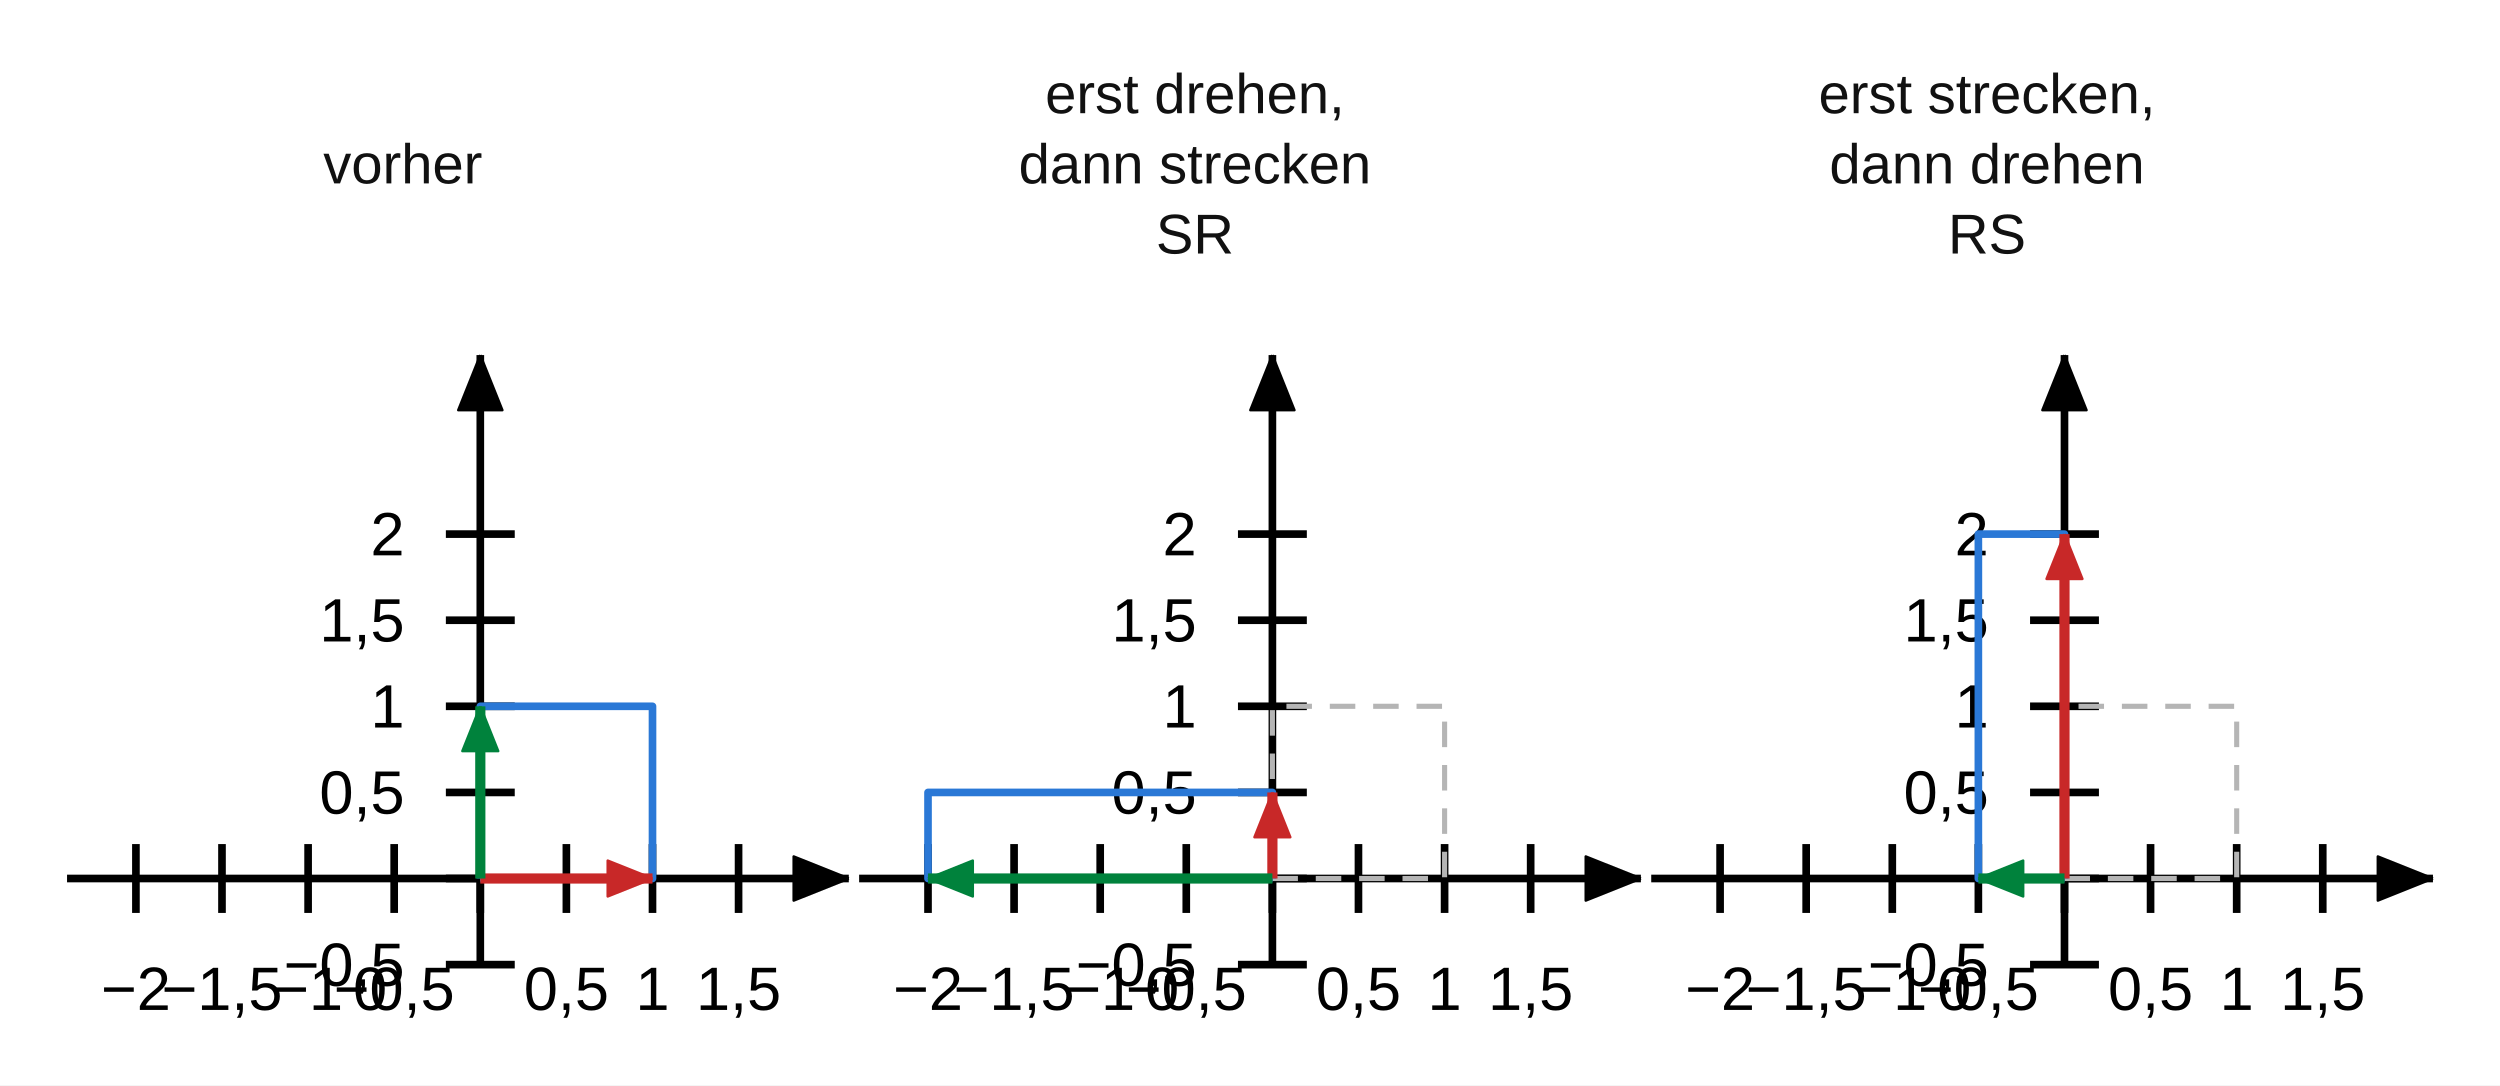
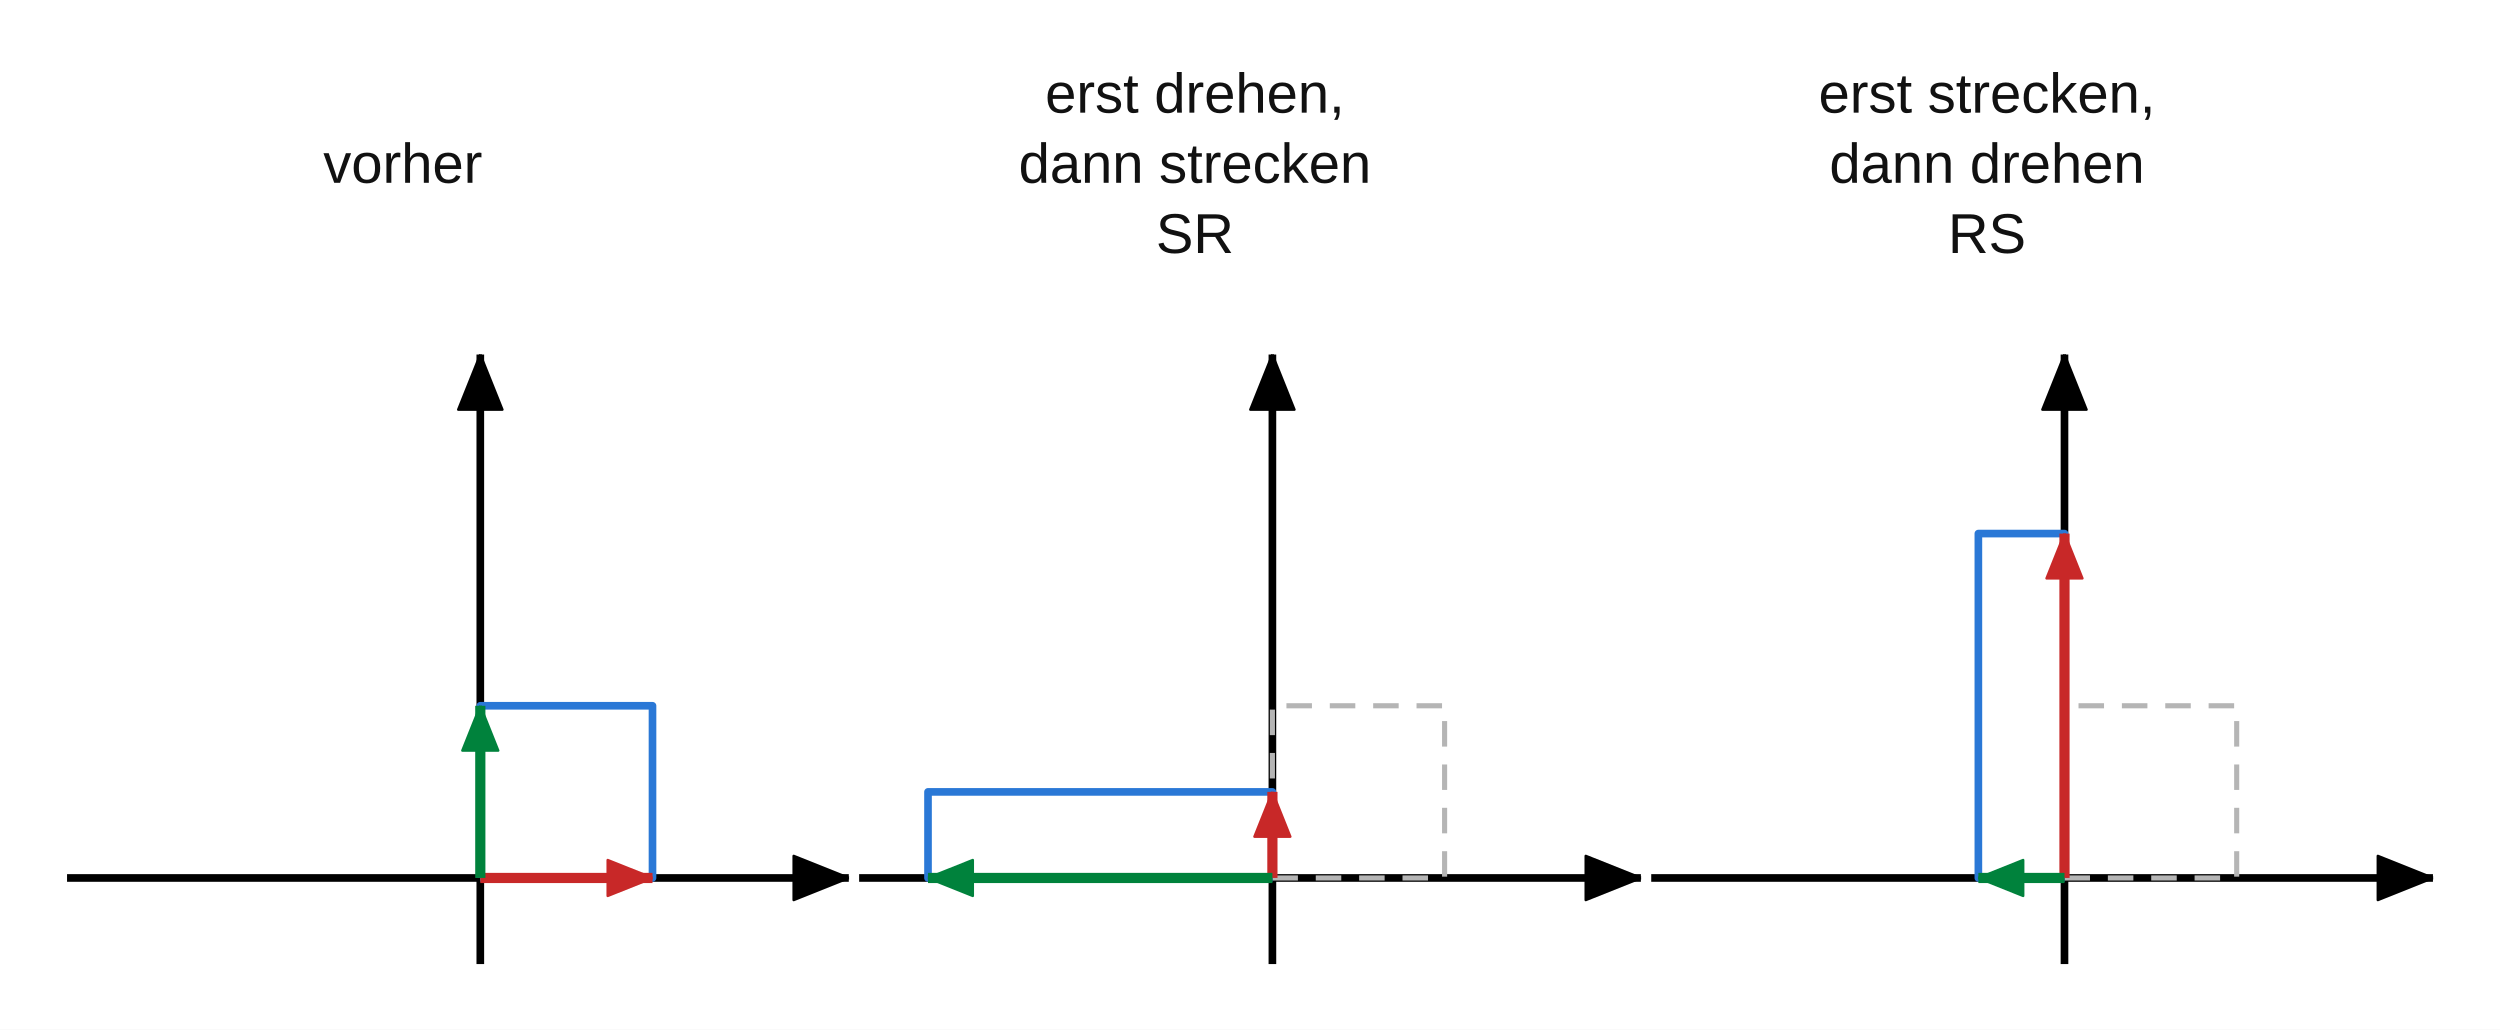
- <svg xmlns="http://www.w3.org/2000/svg" width="539" height="234" viewBox="491.6 313.745 980 425.454">
-   <rect x="491.6" y="313.745" width="980" height="425.454" fill="#ffffff" />
+ <svg xmlns="http://www.w3.org/2000/svg" width="539" height="222" viewBox="491.6 313.959 980 403.636">
+   <rect x="491.6" y="313.959" width="980" height="403.636" fill="#ffffff" />
  <path d="M517.88 658.12C620.03 658.12 722.18 658.12 824.33 658.12" fill="none" stroke="#000000" stroke-width="3" stroke-linejoin="round" stroke-linecap="butt" />
  <path d="M679.88 691.88C679.88 612.23 679.88 532.58 679.88 452.93" fill="none" stroke="#000000" stroke-width="3" stroke-linejoin="round" stroke-linecap="butt" />
  <path d="M824.33 658.12C817.12 655.25 809.93 652.37 802.73 649.49C802.73 655.25 802.73 661 802.73 666.76C809.93 663.88 817.12 661 824.33 658.12" fill="#000000" stroke="#000000" stroke-width="1" stroke-linejoin="round" stroke-linecap="butt" />
  <path d="M679.88 452.93C677 460.12 674.12 467.32 671.24 474.52C677 474.52 682.76 474.52 688.52 474.52C685.63 467.32 682.76 460.12 679.88 452.93" fill="#000000" stroke="#000000" stroke-width="1" stroke-linejoin="round" stroke-linecap="butt" />
-   <path d="M544.88 671.62C544.88 662.62 544.88 653.62 544.88 644.62" fill="none" stroke="#000000" stroke-width="3" stroke-linejoin="round" stroke-linecap="butt" />
-   <path d="M578.62 671.62C578.62 662.62 578.62 653.62 578.62 644.62" fill="none" stroke="#000000" stroke-width="3" stroke-linejoin="round" stroke-linecap="butt" />
-   <path d="M612.38 671.62C612.38 662.62 612.38 653.62 612.38 644.62" fill="none" stroke="#000000" stroke-width="3" stroke-linejoin="round" stroke-linecap="butt" />
-   <path d="M646.12 671.62C646.12 662.62 646.12 653.62 646.12 644.62" fill="none" stroke="#000000" stroke-width="3" stroke-linejoin="round" stroke-linecap="butt" />
-   <path d="M679.88 671.62C679.88 662.62 679.88 653.62 679.88 644.62" fill="none" stroke="#000000" stroke-width="3" stroke-linejoin="round" stroke-linecap="butt" />
-   <path d="M713.62 671.62C713.62 662.62 713.62 653.62 713.62 644.62" fill="none" stroke="#000000" stroke-width="3" stroke-linejoin="round" stroke-linecap="butt" />
-   <path d="M747.38 671.62C747.38 662.62 747.38 653.62 747.38 644.62" fill="none" stroke="#000000" stroke-width="3" stroke-linejoin="round" stroke-linecap="butt" />
-   <path d="M781.12 671.62C781.12 662.62 781.12 653.62 781.12 644.62" fill="none" stroke="#000000" stroke-width="3" stroke-linejoin="round" stroke-linecap="butt" />
-   <path d="M666.38 691.88C675.38 691.88 684.38 691.88 693.38 691.88" fill="none" stroke="#000000" stroke-width="3" stroke-linejoin="round" stroke-linecap="butt" />
-   <path d="M666.38 658.12C675.38 658.12 684.38 658.12 693.38 658.12" fill="none" stroke="#000000" stroke-width="3" stroke-linejoin="round" stroke-linecap="butt" />
-   <path d="M666.38 624.38C675.38 624.38 684.38 624.38 693.38 624.38" fill="none" stroke="#000000" stroke-width="3" stroke-linejoin="round" stroke-linecap="butt" />
-   <path d="M666.38 590.62C675.38 590.62 684.38 590.62 693.38 590.62" fill="none" stroke="#000000" stroke-width="3" stroke-linejoin="round" stroke-linecap="butt" />
-   <path d="M666.38 556.88C675.38 556.88 684.38 556.88 693.38 556.88" fill="none" stroke="#000000" stroke-width="3" stroke-linejoin="round" stroke-linecap="butt" />
-   <path d="M666.38 523.12C675.38 523.12 684.38 523.12 693.38 523.12" fill="none" stroke="#000000" stroke-width="3" stroke-linejoin="round" stroke-linecap="butt" />
-   <text x="544.88" y="701.33" font-size="24" font-family="Arial, Helvetica, 'Liberation Sans', 'Nimbus Sans', 'Noto Sans CJK SC', 'Microsoft YaHei', 'PingFang SC', sans-serif" fill="#000000" text-anchor="middle" dominant-baseline="central">−2</text>
-   <text x="578.62" y="701.33" font-size="24" font-family="Arial, Helvetica, 'Liberation Sans', 'Nimbus Sans', 'Noto Sans CJK SC', 'Microsoft YaHei', 'PingFang SC', sans-serif" fill="#000000" text-anchor="middle" dominant-baseline="central">−1,5</text>
-   <text x="612.38" y="701.33" font-size="24" font-family="Arial, Helvetica, 'Liberation Sans', 'Nimbus Sans', 'Noto Sans CJK SC', 'Microsoft YaHei', 'PingFang SC', sans-serif" fill="#000000" text-anchor="middle" dominant-baseline="central">−1</text>
-   <text x="646.12" y="701.33" font-size="24" font-family="Arial, Helvetica, 'Liberation Sans', 'Nimbus Sans', 'Noto Sans CJK SC', 'Microsoft YaHei', 'PingFang SC', sans-serif" fill="#000000" text-anchor="middle" dominant-baseline="central">−0,5</text>
-   <text x="713.62" y="701.33" font-size="24" font-family="Arial, Helvetica, 'Liberation Sans', 'Nimbus Sans', 'Noto Sans CJK SC', 'Microsoft YaHei', 'PingFang SC', sans-serif" fill="#000000" text-anchor="middle" dominant-baseline="central">0,5</text>
-   <text x="747.38" y="701.33" font-size="24" font-family="Arial, Helvetica, 'Liberation Sans', 'Nimbus Sans', 'Noto Sans CJK SC', 'Microsoft YaHei', 'PingFang SC', sans-serif" fill="#000000" text-anchor="middle" dominant-baseline="central">1</text>
-   <text x="781.12" y="701.33" font-size="24" font-family="Arial, Helvetica, 'Liberation Sans', 'Nimbus Sans', 'Noto Sans CJK SC', 'Microsoft YaHei', 'PingFang SC', sans-serif" fill="#000000" text-anchor="middle" dominant-baseline="central">1,5</text>
-   <text x="650.17" y="691.88" font-size="24" font-family="Arial, Helvetica, 'Liberation Sans', 'Nimbus Sans', 'Noto Sans CJK SC', 'Microsoft YaHei', 'PingFang SC', sans-serif" fill="#000000" text-anchor="end" dominant-baseline="central">−0,5</text>
-   <text x="650.17" y="624.38" font-size="24" font-family="Arial, Helvetica, 'Liberation Sans', 'Nimbus Sans', 'Noto Sans CJK SC', 'Microsoft YaHei', 'PingFang SC', sans-serif" fill="#000000" text-anchor="end" dominant-baseline="central">0,5</text>
-   <text x="650.17" y="590.62" font-size="24" font-family="Arial, Helvetica, 'Liberation Sans', 'Nimbus Sans', 'Noto Sans CJK SC', 'Microsoft YaHei', 'PingFang SC', sans-serif" fill="#000000" text-anchor="end" dominant-baseline="central">1</text>
-   <text x="650.17" y="556.88" font-size="24" font-family="Arial, Helvetica, 'Liberation Sans', 'Nimbus Sans', 'Noto Sans CJK SC', 'Microsoft YaHei', 'PingFang SC', sans-serif" fill="#000000" text-anchor="end" dominant-baseline="central">1,5</text>
-   <text x="650.17" y="523.12" font-size="24" font-family="Arial, Helvetica, 'Liberation Sans', 'Nimbus Sans', 'Noto Sans CJK SC', 'Microsoft YaHei', 'PingFang SC', sans-serif" fill="#000000" text-anchor="end" dominant-baseline="central">2</text>
-   <text x="636.68" y="701.33" font-size="24" font-family="Arial, Helvetica, 'Liberation Sans', 'Nimbus Sans', 'Noto Sans CJK SC', 'Microsoft YaHei', 'PingFang SC', sans-serif" fill="#000000" text-anchor="middle" dominant-baseline="central">0</text>
  <path d="M679.88 658.12C702.38 658.12 724.88 658.12 747.38 658.12C747.38 635.62 747.38 613.12 747.38 590.62C724.88 590.62 702.38 590.62 679.88 590.62C679.88 613.12 679.88 635.62 679.88 658.12" fill="none" stroke="#b5b5b5" stroke-width="2" stroke-dasharray="10 7" stroke-linejoin="round" stroke-linecap="butt" />
  <path d="M679.88 658.12C702.38 658.12 724.88 658.12 747.38 658.12C747.38 635.62 747.38 613.12 747.38 590.62C724.88 590.62 702.38 590.62 679.88 590.62C679.88 613.12 679.88 635.62 679.88 658.12" fill="none" stroke="#2a78d6" stroke-width="3" stroke-linejoin="round" stroke-linecap="butt" />
  <path d="M679.88 658.12C702.38 658.12 724.88 658.12 747.38 658.12" fill="none" stroke="#c82828" stroke-width="4" stroke-linejoin="round" stroke-linecap="butt" />
  <path d="M747.38 658.12C741.53 655.78 735.68 653.44 729.83 651.11C729.83 655.78 729.83 660.47 729.83 665.14C735.68 662.81 741.53 660.47 747.38 658.12" fill="#c82828" stroke="#c82828" stroke-width="1" stroke-linejoin="round" stroke-linecap="butt" />
  <path d="M679.88 658.12C679.88 635.62 679.88 613.12 679.88 590.62" fill="none" stroke="#00823c" stroke-width="4" stroke-linejoin="round" stroke-linecap="butt" />
  <path d="M679.88 590.62C677.54 596.48 675.2 602.33 672.86 608.17C677.54 608.17 682.22 608.17 686.89 608.17C684.56 602.33 682.22 596.48 679.88 590.62" fill="#00823c" stroke="#00823c" stroke-width="1" stroke-linejoin="round" stroke-linecap="butt" />
  <text x="649.5" y="378" font-size="22" font-family="Arial, Helvetica, 'Liberation Sans', 'Nimbus Sans', 'Noto Sans CJK SC', 'Microsoft YaHei', 'PingFang SC', sans-serif" fill="#111111" text-anchor="middle" dominant-baseline="central">vorher</text>
  <path d="M828.38 658.12C930.52 658.12 1032.67 658.12 1134.83 658.12" fill="none" stroke="#000000" stroke-width="3" stroke-linejoin="round" stroke-linecap="butt" />
  <path d="M990.38 691.88C990.38 612.23 990.38 532.58 990.38 452.93" fill="none" stroke="#000000" stroke-width="3" stroke-linejoin="round" stroke-linecap="butt" />
  <path d="M1134.83 658.12C1127.62 655.25 1120.42 652.37 1113.22 649.49C1113.22 655.25 1113.22 661 1113.22 666.76C1120.42 663.88 1127.62 661 1134.83 658.12" fill="#000000" stroke="#000000" stroke-width="1" stroke-linejoin="round" stroke-linecap="butt" />
  <path d="M990.38 452.93C987.5 460.12 984.62 467.32 981.74 474.52C987.5 474.52 993.25 474.52 999.01 474.52C996.13 467.32 993.25 460.12 990.38 452.93" fill="#000000" stroke="#000000" stroke-width="1" stroke-linejoin="round" stroke-linecap="butt" />
-   <path d="M855.38 671.62C855.38 662.62 855.38 653.62 855.38 644.62" fill="none" stroke="#000000" stroke-width="3" stroke-linejoin="round" stroke-linecap="butt" />
-   <path d="M889.12 671.62C889.12 662.62 889.12 653.62 889.12 644.62" fill="none" stroke="#000000" stroke-width="3" stroke-linejoin="round" stroke-linecap="butt" />
-   <path d="M922.88 671.62C922.88 662.62 922.88 653.62 922.88 644.62" fill="none" stroke="#000000" stroke-width="3" stroke-linejoin="round" stroke-linecap="butt" />
-   <path d="M956.62 671.62C956.62 662.62 956.62 653.62 956.62 644.62" fill="none" stroke="#000000" stroke-width="3" stroke-linejoin="round" stroke-linecap="butt" />
-   <path d="M990.38 671.62C990.38 662.62 990.38 653.62 990.38 644.62" fill="none" stroke="#000000" stroke-width="3" stroke-linejoin="round" stroke-linecap="butt" />
-   <path d="M1024.12 671.62C1024.12 662.62 1024.12 653.62 1024.12 644.62" fill="none" stroke="#000000" stroke-width="3" stroke-linejoin="round" stroke-linecap="butt" />
-   <path d="M1057.88 671.62C1057.88 662.62 1057.88 653.62 1057.88 644.62" fill="none" stroke="#000000" stroke-width="3" stroke-linejoin="round" stroke-linecap="butt" />
-   <path d="M1091.62 671.62C1091.62 662.62 1091.62 653.62 1091.62 644.62" fill="none" stroke="#000000" stroke-width="3" stroke-linejoin="round" stroke-linecap="butt" />
-   <path d="M976.88 691.88C985.88 691.88 994.88 691.88 1003.88 691.88" fill="none" stroke="#000000" stroke-width="3" stroke-linejoin="round" stroke-linecap="butt" />
-   <path d="M976.88 658.12C985.88 658.12 994.88 658.12 1003.88 658.12" fill="none" stroke="#000000" stroke-width="3" stroke-linejoin="round" stroke-linecap="butt" />
-   <path d="M976.88 624.38C985.88 624.38 994.88 624.38 1003.88 624.38" fill="none" stroke="#000000" stroke-width="3" stroke-linejoin="round" stroke-linecap="butt" />
-   <path d="M976.88 590.62C985.88 590.62 994.88 590.62 1003.88 590.62" fill="none" stroke="#000000" stroke-width="3" stroke-linejoin="round" stroke-linecap="butt" />
-   <path d="M976.88 556.88C985.88 556.88 994.88 556.88 1003.88 556.88" fill="none" stroke="#000000" stroke-width="3" stroke-linejoin="round" stroke-linecap="butt" />
-   <path d="M976.88 523.12C985.88 523.12 994.88 523.12 1003.88 523.12" fill="none" stroke="#000000" stroke-width="3" stroke-linejoin="round" stroke-linecap="butt" />
-   <text x="855.38" y="701.33" font-size="24" font-family="Arial, Helvetica, 'Liberation Sans', 'Nimbus Sans', 'Noto Sans CJK SC', 'Microsoft YaHei', 'PingFang SC', sans-serif" fill="#000000" text-anchor="middle" dominant-baseline="central">−2</text>
-   <text x="889.12" y="701.33" font-size="24" font-family="Arial, Helvetica, 'Liberation Sans', 'Nimbus Sans', 'Noto Sans CJK SC', 'Microsoft YaHei', 'PingFang SC', sans-serif" fill="#000000" text-anchor="middle" dominant-baseline="central">−1,5</text>
-   <text x="922.88" y="701.33" font-size="24" font-family="Arial, Helvetica, 'Liberation Sans', 'Nimbus Sans', 'Noto Sans CJK SC', 'Microsoft YaHei', 'PingFang SC', sans-serif" fill="#000000" text-anchor="middle" dominant-baseline="central">−1</text>
-   <text x="956.62" y="701.33" font-size="24" font-family="Arial, Helvetica, 'Liberation Sans', 'Nimbus Sans', 'Noto Sans CJK SC', 'Microsoft YaHei', 'PingFang SC', sans-serif" fill="#000000" text-anchor="middle" dominant-baseline="central">−0,5</text>
-   <text x="1024.12" y="701.33" font-size="24" font-family="Arial, Helvetica, 'Liberation Sans', 'Nimbus Sans', 'Noto Sans CJK SC', 'Microsoft YaHei', 'PingFang SC', sans-serif" fill="#000000" text-anchor="middle" dominant-baseline="central">0,5</text>
-   <text x="1057.88" y="701.33" font-size="24" font-family="Arial, Helvetica, 'Liberation Sans', 'Nimbus Sans', 'Noto Sans CJK SC', 'Microsoft YaHei', 'PingFang SC', sans-serif" fill="#000000" text-anchor="middle" dominant-baseline="central">1</text>
-   <text x="1091.62" y="701.33" font-size="24" font-family="Arial, Helvetica, 'Liberation Sans', 'Nimbus Sans', 'Noto Sans CJK SC', 'Microsoft YaHei', 'PingFang SC', sans-serif" fill="#000000" text-anchor="middle" dominant-baseline="central">1,5</text>
-   <text x="960.67" y="691.88" font-size="24" font-family="Arial, Helvetica, 'Liberation Sans', 'Nimbus Sans', 'Noto Sans CJK SC', 'Microsoft YaHei', 'PingFang SC', sans-serif" fill="#000000" text-anchor="end" dominant-baseline="central">−0,5</text>
-   <text x="960.67" y="624.38" font-size="24" font-family="Arial, Helvetica, 'Liberation Sans', 'Nimbus Sans', 'Noto Sans CJK SC', 'Microsoft YaHei', 'PingFang SC', sans-serif" fill="#000000" text-anchor="end" dominant-baseline="central">0,5</text>
-   <text x="960.67" y="590.62" font-size="24" font-family="Arial, Helvetica, 'Liberation Sans', 'Nimbus Sans', 'Noto Sans CJK SC', 'Microsoft YaHei', 'PingFang SC', sans-serif" fill="#000000" text-anchor="end" dominant-baseline="central">1</text>
-   <text x="960.67" y="556.88" font-size="24" font-family="Arial, Helvetica, 'Liberation Sans', 'Nimbus Sans', 'Noto Sans CJK SC', 'Microsoft YaHei', 'PingFang SC', sans-serif" fill="#000000" text-anchor="end" dominant-baseline="central">1,5</text>
-   <text x="960.67" y="523.12" font-size="24" font-family="Arial, Helvetica, 'Liberation Sans', 'Nimbus Sans', 'Noto Sans CJK SC', 'Microsoft YaHei', 'PingFang SC', sans-serif" fill="#000000" text-anchor="end" dominant-baseline="central">2</text>
-   <text x="947.17" y="701.33" font-size="24" font-family="Arial, Helvetica, 'Liberation Sans', 'Nimbus Sans', 'Noto Sans CJK SC', 'Microsoft YaHei', 'PingFang SC', sans-serif" fill="#000000" text-anchor="middle" dominant-baseline="central">0</text>
  <path d="M990.38 658.12C1012.88 658.12 1035.38 658.12 1057.88 658.12C1057.88 635.62 1057.88 613.12 1057.88 590.62C1035.38 590.62 1012.88 590.62 990.38 590.62C990.38 613.12 990.38 635.62 990.38 658.12" fill="none" stroke="#b5b5b5" stroke-width="2" stroke-dasharray="10 7" stroke-linejoin="round" stroke-linecap="butt" />
  <path d="M990.38 658.12C990.38 646.88 990.38 635.62 990.38 624.38C945.38 624.38 900.38 624.38 855.38 624.38C855.38 635.62 855.38 646.88 855.38 658.12C900.38 658.12 945.38 658.12 990.38 658.12" fill="none" stroke="#2a78d6" stroke-width="3" stroke-linejoin="round" stroke-linecap="butt" />
  <path d="M990.38 658.12C990.38 646.88 990.38 635.62 990.38 624.38" fill="none" stroke="#c82828" stroke-width="4" stroke-linejoin="round" stroke-linecap="butt" />
  <path d="M990.38 624.38C988.03 630.23 985.7 636.08 983.36 641.92C988.03 641.92 992.72 641.92 997.39 641.92C995.05 636.08 992.72 630.23 990.38 624.38" fill="#c82828" stroke="#c82828" stroke-width="1" stroke-linejoin="round" stroke-linecap="butt" />
  <path d="M990.38 658.12C945.38 658.12 900.38 658.12 855.38 658.12" fill="none" stroke="#00823c" stroke-width="4" stroke-linejoin="round" stroke-linecap="butt" />
  <path d="M855.38 658.12C861.23 660.47 867.08 662.81 872.92 665.14C872.92 660.47 872.92 655.78 872.92 651.11C867.08 653.44 861.23 655.78 855.38 658.12" fill="#00823c" stroke="#00823c" stroke-width="1" stroke-linejoin="round" stroke-linecap="butt" />
  <text x="960" y="350.5" font-size="22" font-family="Arial, Helvetica, 'Liberation Sans', 'Nimbus Sans', 'Noto Sans CJK SC', 'Microsoft YaHei', 'PingFang SC', sans-serif" fill="#111111" text-anchor="middle" dominant-baseline="central">erst drehen,</text>
  <text x="960" y="378" font-size="22" font-family="Arial, Helvetica, 'Liberation Sans', 'Nimbus Sans', 'Noto Sans CJK SC', 'Microsoft YaHei', 'PingFang SC', sans-serif" fill="#111111" text-anchor="middle" dominant-baseline="central">dann strecken</text>
  <text x="960" y="405.5" font-size="22" font-family="Arial, Helvetica, 'Liberation Sans', 'Nimbus Sans', 'Noto Sans CJK SC', 'Microsoft YaHei', 'PingFang SC', sans-serif" fill="#111111" text-anchor="middle" dominant-baseline="central">SR</text>
  <path d="M1138.88 658.12C1241.03 658.12 1343.17 658.12 1445.32 658.12" fill="none" stroke="#000000" stroke-width="3" stroke-linejoin="round" stroke-linecap="butt" />
  <path d="M1300.88 691.88C1300.88 612.23 1300.88 532.58 1300.88 452.93" fill="none" stroke="#000000" stroke-width="3" stroke-linejoin="round" stroke-linecap="butt" />
  <path d="M1445.32 658.12C1438.12 655.25 1430.92 652.37 1423.72 649.49C1423.72 655.25 1423.72 661 1423.72 666.76C1430.92 663.88 1438.12 661 1445.32 658.12" fill="#000000" stroke="#000000" stroke-width="1" stroke-linejoin="round" stroke-linecap="butt" />
  <path d="M1300.88 452.93C1297.99 460.12 1295.12 467.32 1292.23 474.52C1297.99 474.52 1303.75 474.52 1309.51 474.52C1306.63 467.32 1303.75 460.12 1300.88 452.93" fill="#000000" stroke="#000000" stroke-width="1" stroke-linejoin="round" stroke-linecap="butt" />
-   <path d="M1165.88 671.62C1165.88 662.62 1165.88 653.62 1165.88 644.62" fill="none" stroke="#000000" stroke-width="3" stroke-linejoin="round" stroke-linecap="butt" />
-   <path d="M1199.62 671.62C1199.62 662.62 1199.62 653.62 1199.62 644.62" fill="none" stroke="#000000" stroke-width="3" stroke-linejoin="round" stroke-linecap="butt" />
-   <path d="M1233.38 671.62C1233.38 662.62 1233.38 653.62 1233.38 644.62" fill="none" stroke="#000000" stroke-width="3" stroke-linejoin="round" stroke-linecap="butt" />
-   <path d="M1267.12 671.62C1267.12 662.62 1267.12 653.62 1267.12 644.62" fill="none" stroke="#000000" stroke-width="3" stroke-linejoin="round" stroke-linecap="butt" />
-   <path d="M1300.88 671.62C1300.88 662.62 1300.88 653.62 1300.88 644.62" fill="none" stroke="#000000" stroke-width="3" stroke-linejoin="round" stroke-linecap="butt" />
-   <path d="M1334.62 671.62C1334.62 662.62 1334.62 653.62 1334.62 644.62" fill="none" stroke="#000000" stroke-width="3" stroke-linejoin="round" stroke-linecap="butt" />
-   <path d="M1368.38 671.62C1368.38 662.62 1368.38 653.62 1368.38 644.62" fill="none" stroke="#000000" stroke-width="3" stroke-linejoin="round" stroke-linecap="butt" />
-   <path d="M1402.12 671.62C1402.12 662.62 1402.12 653.62 1402.12 644.62" fill="none" stroke="#000000" stroke-width="3" stroke-linejoin="round" stroke-linecap="butt" />
-   <path d="M1287.38 691.88C1296.38 691.88 1305.38 691.88 1314.38 691.88" fill="none" stroke="#000000" stroke-width="3" stroke-linejoin="round" stroke-linecap="butt" />
-   <path d="M1287.38 658.12C1296.38 658.12 1305.38 658.12 1314.38 658.12" fill="none" stroke="#000000" stroke-width="3" stroke-linejoin="round" stroke-linecap="butt" />
-   <path d="M1287.38 624.38C1296.38 624.38 1305.38 624.38 1314.38 624.38" fill="none" stroke="#000000" stroke-width="3" stroke-linejoin="round" stroke-linecap="butt" />
-   <path d="M1287.38 590.62C1296.38 590.62 1305.38 590.62 1314.38 590.62" fill="none" stroke="#000000" stroke-width="3" stroke-linejoin="round" stroke-linecap="butt" />
-   <path d="M1287.38 556.88C1296.38 556.88 1305.38 556.88 1314.38 556.88" fill="none" stroke="#000000" stroke-width="3" stroke-linejoin="round" stroke-linecap="butt" />
-   <path d="M1287.38 523.12C1296.38 523.12 1305.38 523.12 1314.38 523.12" fill="none" stroke="#000000" stroke-width="3" stroke-linejoin="round" stroke-linecap="butt" />
-   <text x="1165.88" y="701.33" font-size="24" font-family="Arial, Helvetica, 'Liberation Sans', 'Nimbus Sans', 'Noto Sans CJK SC', 'Microsoft YaHei', 'PingFang SC', sans-serif" fill="#000000" text-anchor="middle" dominant-baseline="central">−2</text>
-   <text x="1199.62" y="701.33" font-size="24" font-family="Arial, Helvetica, 'Liberation Sans', 'Nimbus Sans', 'Noto Sans CJK SC', 'Microsoft YaHei', 'PingFang SC', sans-serif" fill="#000000" text-anchor="middle" dominant-baseline="central">−1,5</text>
-   <text x="1233.38" y="701.33" font-size="24" font-family="Arial, Helvetica, 'Liberation Sans', 'Nimbus Sans', 'Noto Sans CJK SC', 'Microsoft YaHei', 'PingFang SC', sans-serif" fill="#000000" text-anchor="middle" dominant-baseline="central">−1</text>
-   <text x="1267.12" y="701.33" font-size="24" font-family="Arial, Helvetica, 'Liberation Sans', 'Nimbus Sans', 'Noto Sans CJK SC', 'Microsoft YaHei', 'PingFang SC', sans-serif" fill="#000000" text-anchor="middle" dominant-baseline="central">−0,5</text>
-   <text x="1334.62" y="701.33" font-size="24" font-family="Arial, Helvetica, 'Liberation Sans', 'Nimbus Sans', 'Noto Sans CJK SC', 'Microsoft YaHei', 'PingFang SC', sans-serif" fill="#000000" text-anchor="middle" dominant-baseline="central">0,5</text>
-   <text x="1368.38" y="701.33" font-size="24" font-family="Arial, Helvetica, 'Liberation Sans', 'Nimbus Sans', 'Noto Sans CJK SC', 'Microsoft YaHei', 'PingFang SC', sans-serif" fill="#000000" text-anchor="middle" dominant-baseline="central">1</text>
-   <text x="1402.12" y="701.33" font-size="24" font-family="Arial, Helvetica, 'Liberation Sans', 'Nimbus Sans', 'Noto Sans CJK SC', 'Microsoft YaHei', 'PingFang SC', sans-serif" fill="#000000" text-anchor="middle" dominant-baseline="central">1,5</text>
-   <text x="1271.17" y="691.88" font-size="24" font-family="Arial, Helvetica, 'Liberation Sans', 'Nimbus Sans', 'Noto Sans CJK SC', 'Microsoft YaHei', 'PingFang SC', sans-serif" fill="#000000" text-anchor="end" dominant-baseline="central">−0,5</text>
-   <text x="1271.17" y="624.38" font-size="24" font-family="Arial, Helvetica, 'Liberation Sans', 'Nimbus Sans', 'Noto Sans CJK SC', 'Microsoft YaHei', 'PingFang SC', sans-serif" fill="#000000" text-anchor="end" dominant-baseline="central">0,5</text>
-   <text x="1271.17" y="590.62" font-size="24" font-family="Arial, Helvetica, 'Liberation Sans', 'Nimbus Sans', 'Noto Sans CJK SC', 'Microsoft YaHei', 'PingFang SC', sans-serif" fill="#000000" text-anchor="end" dominant-baseline="central">1</text>
-   <text x="1271.17" y="556.88" font-size="24" font-family="Arial, Helvetica, 'Liberation Sans', 'Nimbus Sans', 'Noto Sans CJK SC', 'Microsoft YaHei', 'PingFang SC', sans-serif" fill="#000000" text-anchor="end" dominant-baseline="central">1,5</text>
-   <text x="1271.17" y="523.12" font-size="24" font-family="Arial, Helvetica, 'Liberation Sans', 'Nimbus Sans', 'Noto Sans CJK SC', 'Microsoft YaHei', 'PingFang SC', sans-serif" fill="#000000" text-anchor="end" dominant-baseline="central">2</text>
-   <text x="1257.67" y="701.33" font-size="24" font-family="Arial, Helvetica, 'Liberation Sans', 'Nimbus Sans', 'Noto Sans CJK SC', 'Microsoft YaHei', 'PingFang SC', sans-serif" fill="#000000" text-anchor="middle" dominant-baseline="central">0</text>
  <path d="M1300.88 658.12C1323.38 658.12 1345.88 658.12 1368.38 658.12C1368.38 635.62 1368.38 613.12 1368.38 590.62C1345.88 590.62 1323.38 590.62 1300.88 590.62C1300.88 613.12 1300.88 635.62 1300.88 658.12" fill="none" stroke="#b5b5b5" stroke-width="2" stroke-dasharray="10 7" stroke-linejoin="round" stroke-linecap="butt" />
  <path d="M1300.88 658.12C1300.88 613.12 1300.88 568.12 1300.88 523.12C1289.62 523.12 1278.38 523.12 1267.12 523.12C1267.12 568.12 1267.12 613.12 1267.12 658.12C1278.38 658.12 1289.62 658.12 1300.88 658.12" fill="none" stroke="#2a78d6" stroke-width="3" stroke-linejoin="round" stroke-linecap="butt" />
  <path d="M1300.88 658.12C1300.88 613.12 1300.88 568.12 1300.88 523.12" fill="none" stroke="#c82828" stroke-width="4" stroke-linejoin="round" stroke-linecap="butt" />
  <path d="M1300.88 523.12C1298.53 528.98 1296.19 534.83 1293.86 540.67C1298.53 540.67 1303.21 540.67 1307.89 540.67C1305.56 534.83 1303.21 528.98 1300.88 523.12" fill="#c82828" stroke="#c82828" stroke-width="1" stroke-linejoin="round" stroke-linecap="butt" />
  <path d="M1300.88 658.12C1289.62 658.12 1278.38 658.12 1267.12 658.12" fill="none" stroke="#00823c" stroke-width="4" stroke-linejoin="round" stroke-linecap="butt" />
  <path d="M1267.12 658.12C1272.97 660.47 1278.82 662.81 1284.67 665.14C1284.67 660.47 1284.67 655.78 1284.67 651.11C1278.82 653.44 1272.97 655.78 1267.12 658.12" fill="#00823c" stroke="#00823c" stroke-width="1" stroke-linejoin="round" stroke-linecap="butt" />
  <text x="1270.5" y="350.5" font-size="22" font-family="Arial, Helvetica, 'Liberation Sans', 'Nimbus Sans', 'Noto Sans CJK SC', 'Microsoft YaHei', 'PingFang SC', sans-serif" fill="#111111" text-anchor="middle" dominant-baseline="central">erst strecken,</text>
  <text x="1270.5" y="378" font-size="22" font-family="Arial, Helvetica, 'Liberation Sans', 'Nimbus Sans', 'Noto Sans CJK SC', 'Microsoft YaHei', 'PingFang SC', sans-serif" fill="#111111" text-anchor="middle" dominant-baseline="central">dann drehen</text>
  <text x="1270.5" y="405.5" font-size="22" font-family="Arial, Helvetica, 'Liberation Sans', 'Nimbus Sans', 'Noto Sans CJK SC', 'Microsoft YaHei', 'PingFang SC', sans-serif" fill="#111111" text-anchor="middle" dominant-baseline="central">RS</text>
</svg>
